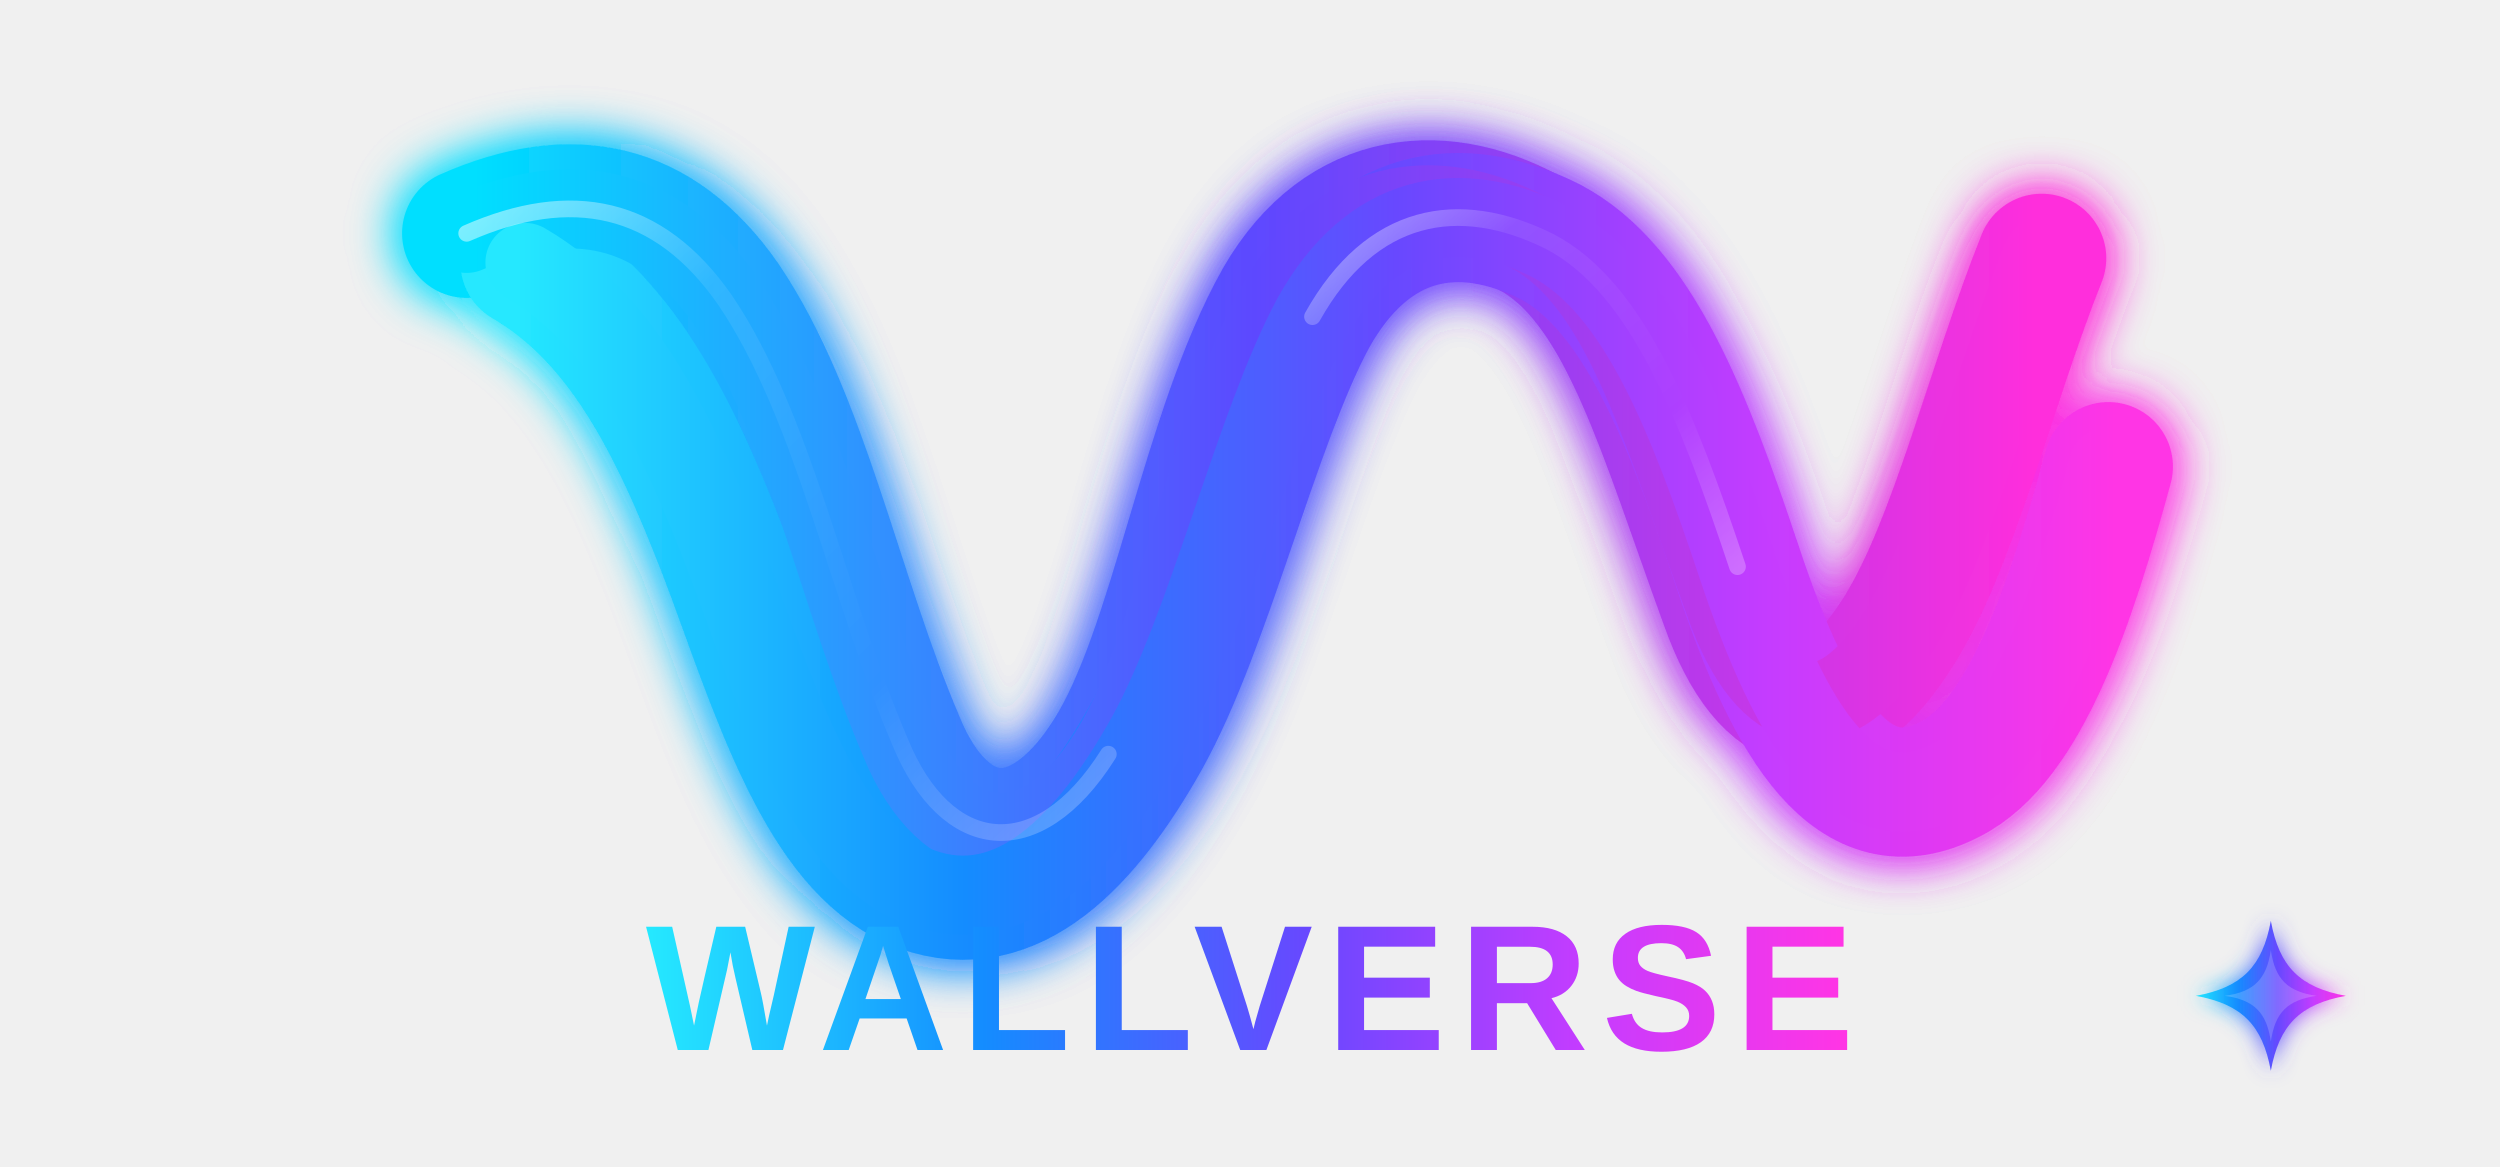
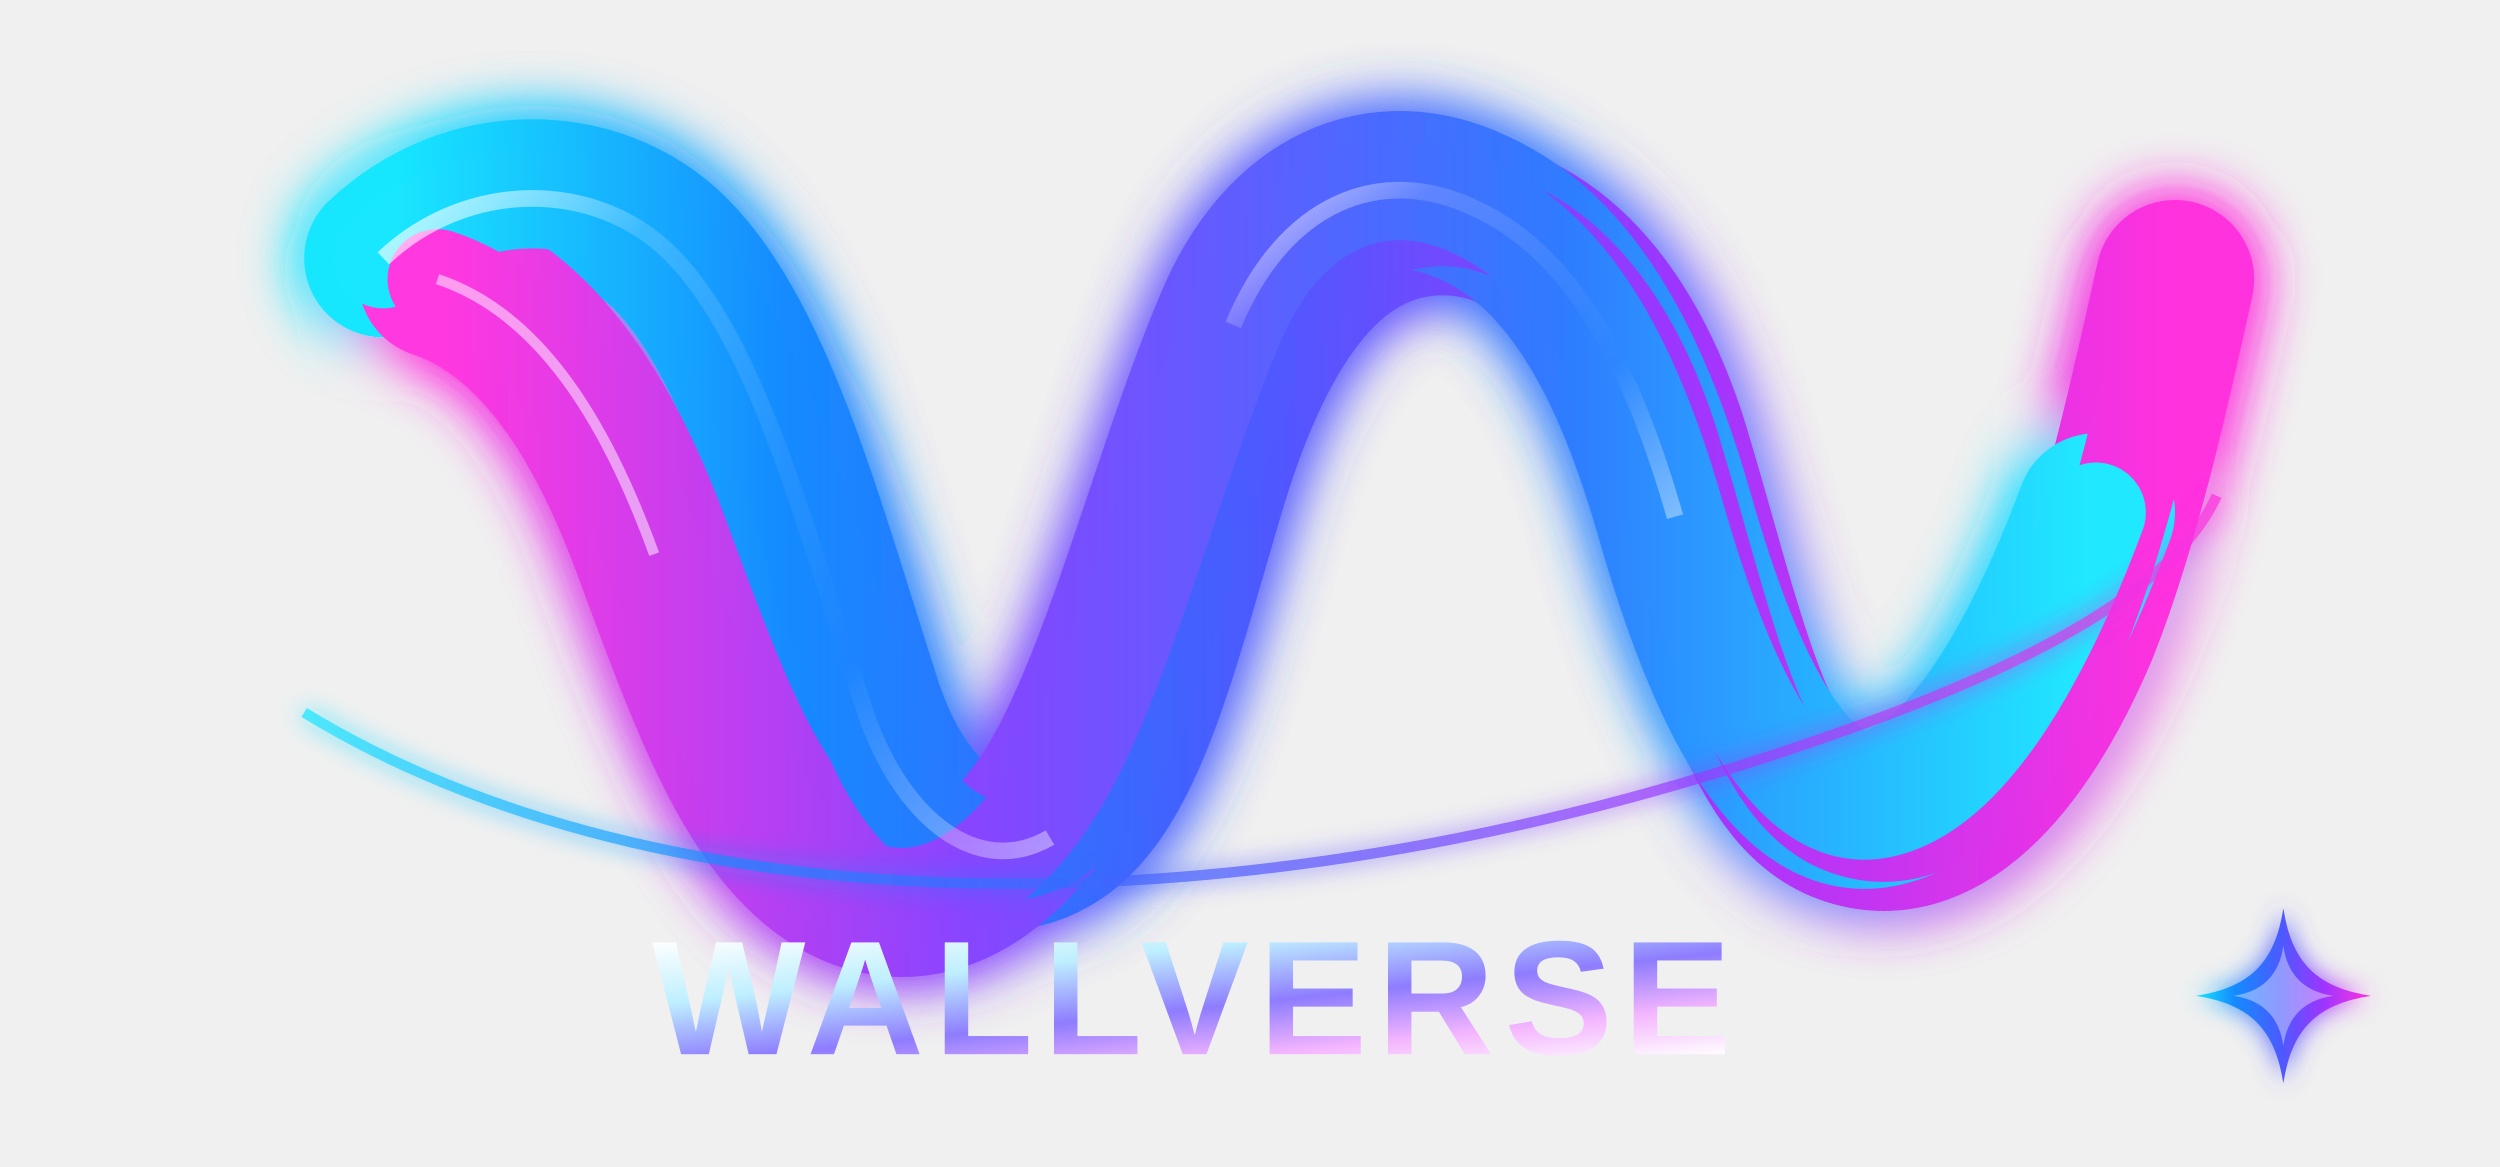
<svg xmlns="http://www.w3.org/2000/svg" viewBox="0 0 600 280" role="img" aria-labelledby="title desc">
  <defs>
    <linearGradient id="wv" x1="0" y1="0" x2="1" y2="0">
-       <stop offset="0" stop-color="#25E8FF" />
-       <stop offset="0.28" stop-color="#148CFF" />
-       <stop offset="0.55" stop-color="#6848FF" />
-       <stop offset="0.78" stop-color="#C43CFF" />
-       <stop offset="1" stop-color="#FF35E5" />
+       <stop offset="0" stop-color="#19E7FF" />
+       <stop offset=".22" stop-color="#148BFF" />
+       <stop offset=".48" stop-color="#4A5BFF" />
+       <stop offset=".72" stop-color="#9B36FF" />
+       <stop offset="1" stop-color="#FF32DE" />
    </linearGradient>
-     <linearGradient id="wv2" x1="0" y1="0" x2="1" y2="0">
-       <stop offset="0" stop-color="#00DFFF" />
-       <stop offset="0.5" stop-color="#5D48FF" />
-       <stop offset="1" stop-color="#FF2EDC" />
+     <linearGradient id="wvReverse" x1="0" y1="0" x2="1" y2="0">
+       <stop offset="0" stop-color="#FF38DF" />
+       <stop offset=".32" stop-color="#8745FF" />
+       <stop offset=".68" stop-color="#2F7BFF" />
+       <stop offset="1" stop-color="#20E8FF" />
+     </linearGradient>
+     <linearGradient id="chrome" x1="0" y1="0" x2="1" y2="1">
+       <stop offset="0" stop-color="#FFFFFF" />
+       <stop offset=".28" stop-color="#BEEFFF" />
+       <stop offset=".55" stop-color="#8E7CFF" />
+       <stop offset=".78" stop-color="#F4B5FF" />
+       <stop offset="1" stop-color="#FFFFFF" />
    </linearGradient>
    <linearGradient id="shine" x1="0" y1="0" x2="1" y2="1">
-       <stop offset="0" stop-color="#FFFFFF" stop-opacity=".72" />
-       <stop offset=".25" stop-color="#FFFFFF" stop-opacity=".12" />
+       <stop offset="0" stop-color="#FFFFFF" stop-opacity=".82" />
+       <stop offset=".22" stop-color="#FFFFFF" stop-opacity=".18" />
      <stop offset=".7" stop-color="#FFFFFF" stop-opacity="0" />
-       <stop offset="1" stop-color="#FFFFFF" stop-opacity=".38" />
+       <stop offset="1" stop-color="#FFFFFF" stop-opacity=".45" />
    </linearGradient>
    <filter id="glow" x="-35%" y="-45%" width="170%" height="190%">
-       <feGaussianBlur stdDeviation="6" result="b" />
+       <feGaussianBlur stdDeviation="7" result="blur" />
      <feMerge>
-         <feMergeNode in="b" />
-         <feMergeNode in="b" />
+         <feMergeNode in="blur" />
+         <feMergeNode in="blur" />
        <feMergeNode in="SourceGraphic" />
      </feMerge>
    </filter>
-     <filter id="smallGlow" x="-100%" y="-100%" width="300%" height="300%">
-       <feGaussianBlur stdDeviation="2.5" result="b" />
+     <filter id="softGlow" x="-50%" y="-80%" width="200%" height="260%">
+       <feGaussianBlur stdDeviation="3" result="b" />
      <feMerge>
        <feMergeNode in="b" />
        <feMergeNode in="SourceGraphic" />
      </feMerge>
    </filter>
  </defs>
  <g fill="none" stroke-linecap="round" stroke-linejoin="round" filter="url(#glow)">
-     <path d="M112 56 C137 45 158 49 174 72 C193 100 201 143 216 178 C227 205 249 208 266 181 C282 156 289 104 307 72 C322 46 347 44 369 57 C390 70 399 104 414 145 C424 173 440 177 456 151 C469 130 478 92 490 62" stroke="url(#wv2)" stroke-width="31" />
-     <path d="M126 63 C150 77 163 104 176 139 C188 172 199 205 221 213 C243 221 261 202 275 177 C290 150 301 102 315 76 C329 51 350 47 372 58 C393 69 405 100 417 136 C430 175 445 199 468 187 C486 178 497 145 506 112" stroke="url(#wv)" stroke-width="31" />
+     <path d="M92 62              C112 43 143 43 161 61              C182 82 194 129 207 169              C216 197 235 211 252 201              C270 191 278 156 289 119              C301 78 318 54 343 52              C369 50 390 72 401 108              C414 151 421 190 443 198              C465 206 485 184 499 151              C509 126 516 94 522 67" stroke="url(#wv)" stroke-width="38" />
+     <path d="M105 67              C129 75 145 100 157 133              C170 168 181 199 201 211              C221 223 242 210 256 184              C271 156 282 111 296 78              C308 49 331 39 354 50              C378 61 392 89 402 124              C414 166 430 198 451 194              C472 190 490 158 503 123" stroke="url(#wvReverse)" stroke-width="38" />
  </g>
  <g fill="none" stroke-linecap="round" stroke-linejoin="round">
-     <path d="M112 56 C137 45 158 49 174 72 C193 100 201 143 216 178 C227 205 249 208 266 181 C282 156 289 104 307 72 C322 46 347 44 369 57 C390 70 399 104 414 145 C424 173 440 177 456 151 C469 130 478 92 490 62" stroke="url(#wv2)" stroke-width="19" />
-     <path d="M126 63 C150 77 163 104 176 139 C188 172 199 205 221 213 C243 221 261 202 275 177 C290 150 301 102 315 76 C329 51 350 47 372 58 C393 69 405 100 417 136 C430 175 445 199 468 187 C486 178 497 145 506 112" stroke="url(#wv)" stroke-width="19" />
+     <path d="M92 62 C112 43 143 43 161 61 C182 82 194 129 207 169 C216 197 235 211 252 201 C270 191 278 156 289 119 C301 78 318 54 343 52 C369 50 390 72 401 108 C414 151 421 190 443 198 C465 206 485 184 499 151 C509 126 516 94 522 67" stroke="url(#wv)" stroke-width="24" />
+     <path d="M105 67 C129 75 145 100 157 133 C170 168 181 199 201 211 C221 223 242 210 256 184 C271 156 282 111 296 78 C308 49 331 39 354 50 C378 61 392 89 402 124 C414 166 430 198 451 194 C472 190 490 158 503 123" stroke="url(#wvReverse)" stroke-width="24" />
  </g>
-   <path d="M112 56 C137 45 158 49 174 72 C193 100 201 143 216 178 C227 205 249 208 266 181" fill="none" stroke="url(#shine)" stroke-width="4" stroke-linecap="round" opacity=".7" />
-   <path d="M315 76 C329 51 350 47 372 58 C393 69 405 100 417 136" fill="none" stroke="url(#shine)" stroke-width="4" stroke-linecap="round" opacity=".65" />
-   <text x="300" y="252" text-anchor="middle" fill="url(#wv)" font-family="Manrope,Montserrat,Poppins,Arial,sans-serif" font-size="43" font-weight="800" letter-spacing="3.2">WALLVERSE</text>
-   <g transform="translate(545 239)" filter="url(#smallGlow)">
-     <path d="M0-18 C2-7 7-2 18 0 C7 2 2 7 0 18 C-2 7 -7 2 -18 0 C-7-2 -2-7 0-18Z" fill="url(#wv)" />
-     <path d="M0-11 C1-4 4-1 11 0 C4 1 1 4 0 11 C-1 4 -4 1 -11 0 C-4-1 -1-4 0-11Z" fill="#FFFFFF" opacity=".18" />
+   <path d="M92 62 C112 43 143 43 161 61 C182 82 194 129 207 169 C216 197 235 211 252 201" fill="none" stroke="url(#shine)" stroke-width="4" opacity=".9" />
+   <path d="M296 78 C308 49 331 39 354 50 C378 61 392 89 402 124" fill="none" stroke="url(#shine)" stroke-width="4" opacity=".85" />
+   <path d="M105 67 C129 75 145 100 157 133" fill="none" stroke="#FFFFFF" stroke-width="2.5" opacity=".5" />
+   <path d="M73 171 C158 223 296 226 435 178 C488 160 522 141 532 119" fill="none" stroke="url(#wv)" stroke-width="2.5" opacity=".75" filter="url(#softGlow)" />
+   <text x="286" y="253" text-anchor="middle" fill="url(#chrome)" font-family="Montserrat,Manrope,Poppins,Arial,sans-serif" font-size="39" font-weight="900" letter-spacing="2.4">WALLVERSE</text>
+   <g transform="translate(548 239)" filter="url(#softGlow)">
+     <path d="M0-21 C2-8 8-2 21 0 C8 2 2 8 0 21 C-2 8 -8 2 -21 0 C-8-2 -2-8 0-21Z" fill="url(#wv)" />
+     <path d="M0-12 C1-5 5-1 12 0 C5 1 1 5 0 12 C-1 5 -5 1 -12 0 C-5-1 -1-5 0-12Z" fill="#FFFFFF" opacity=".38" />
  </g>
</svg>
